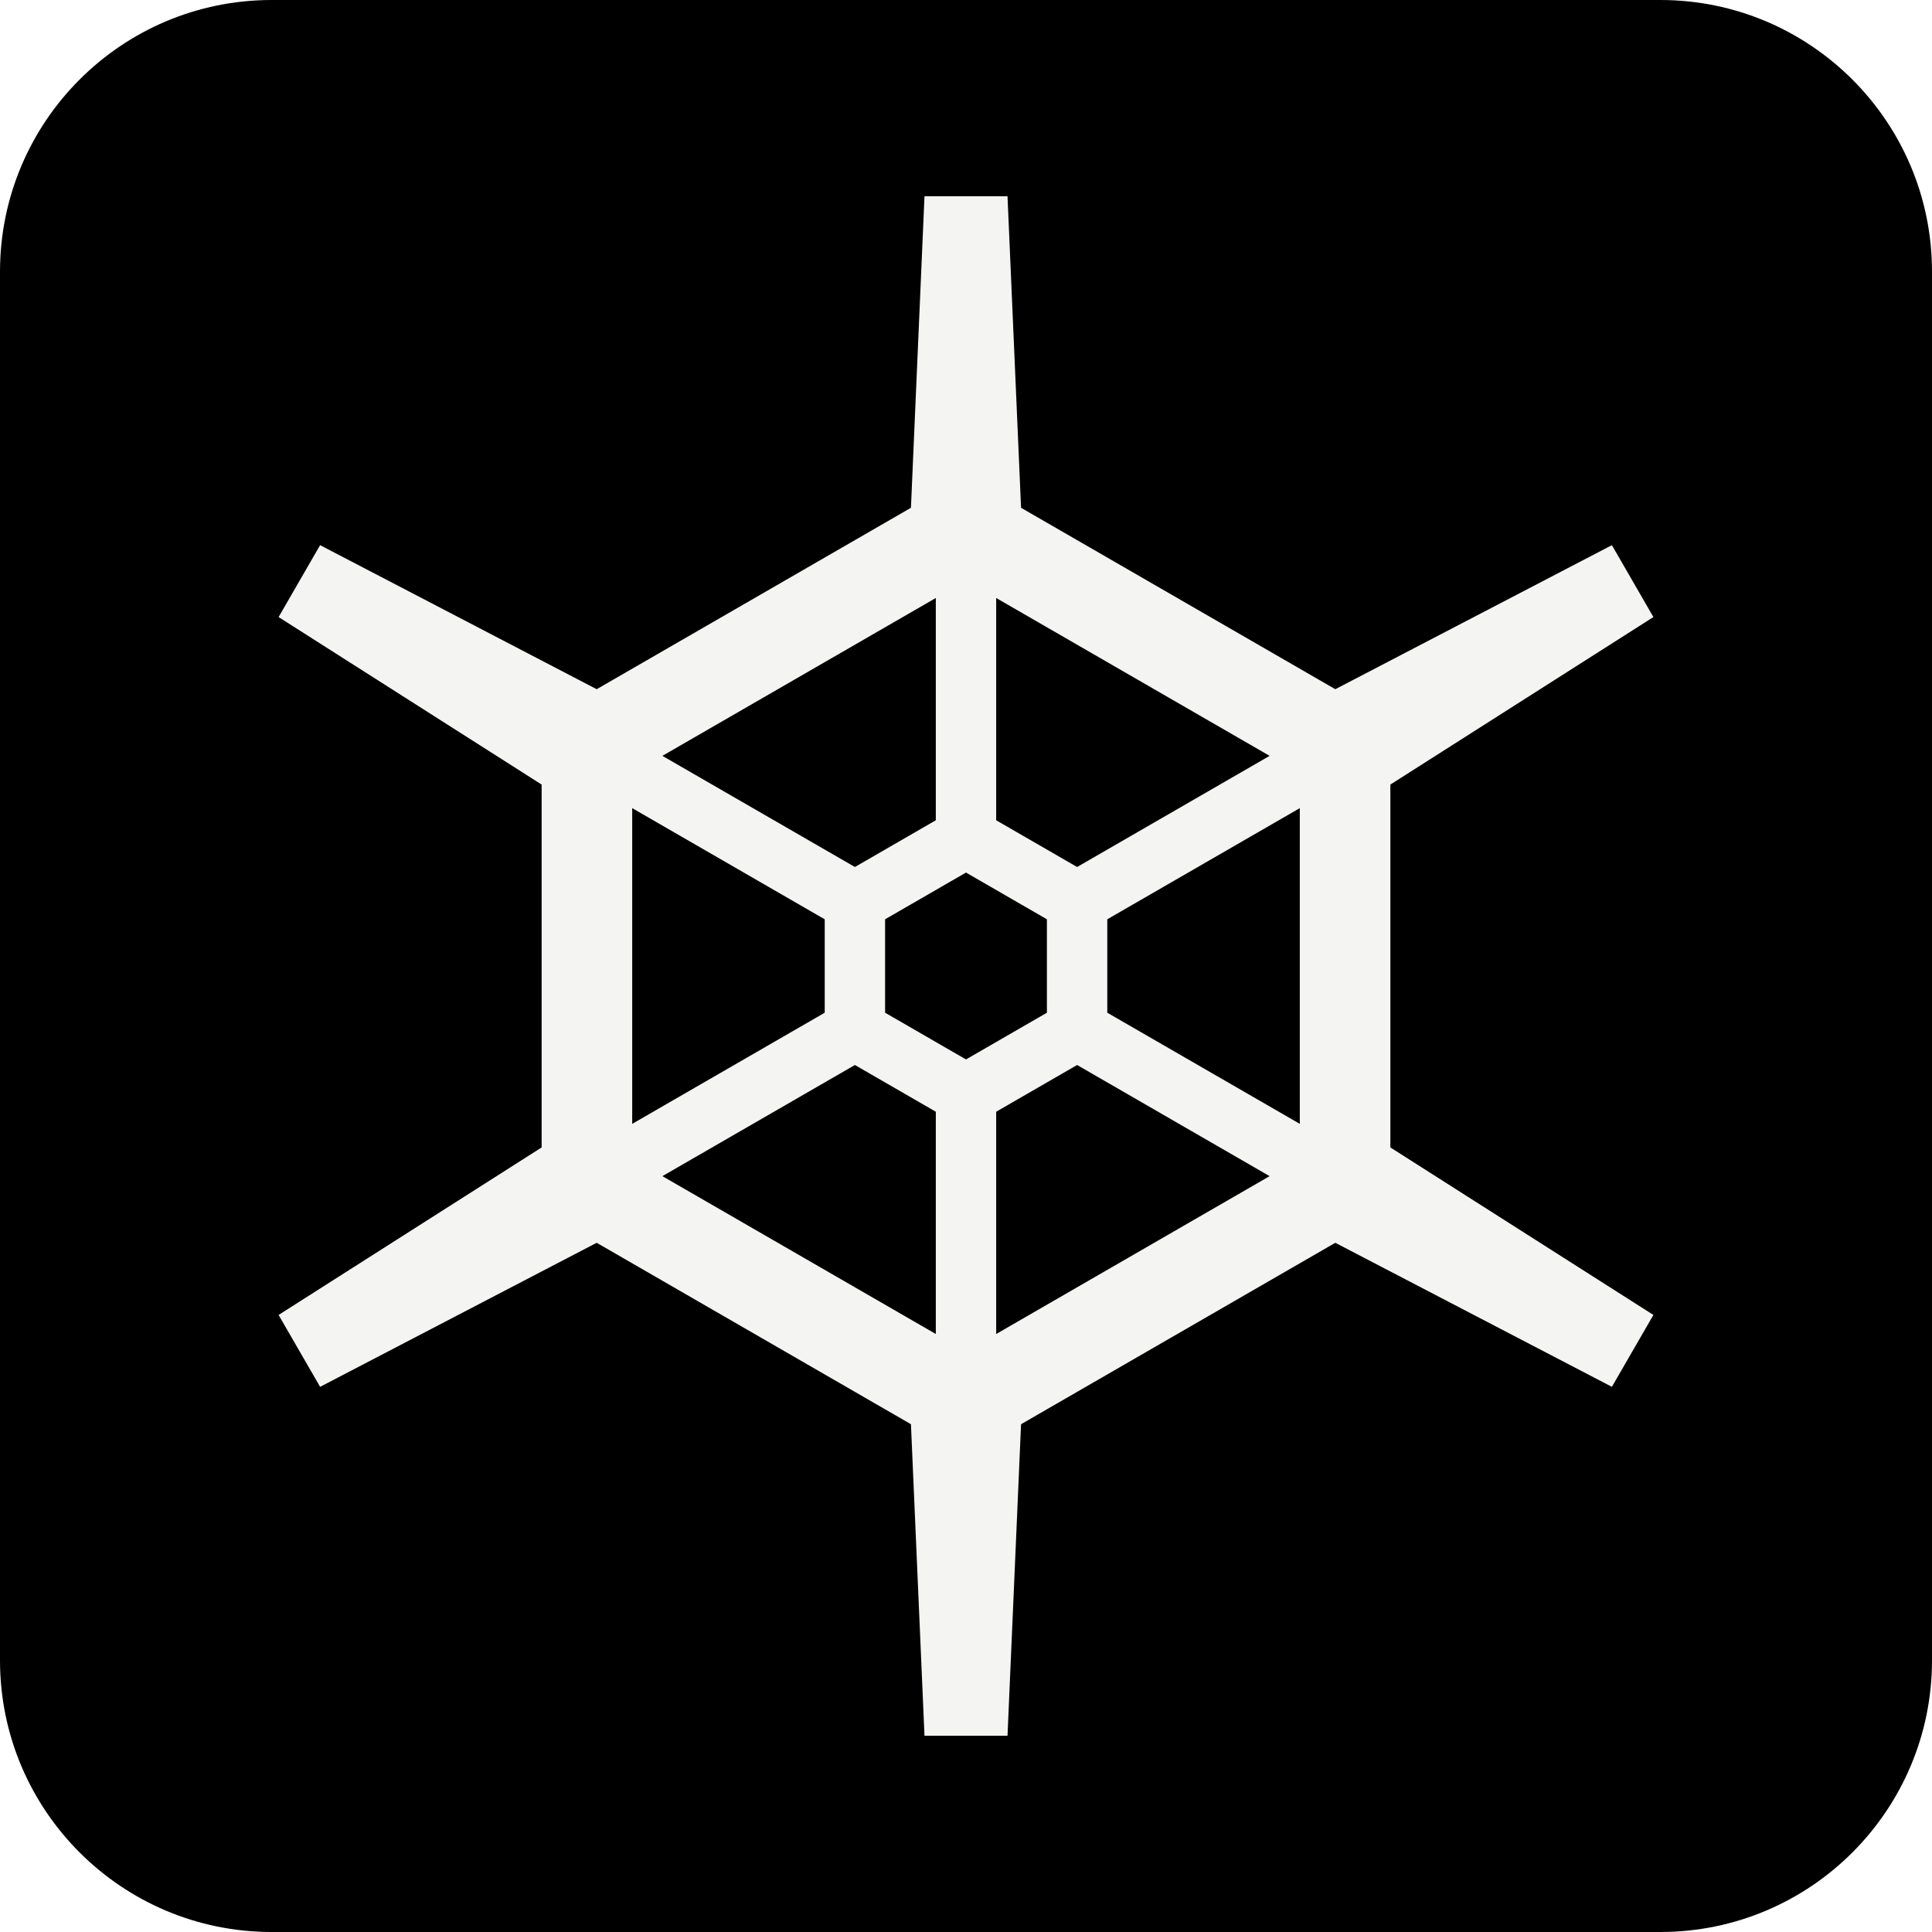
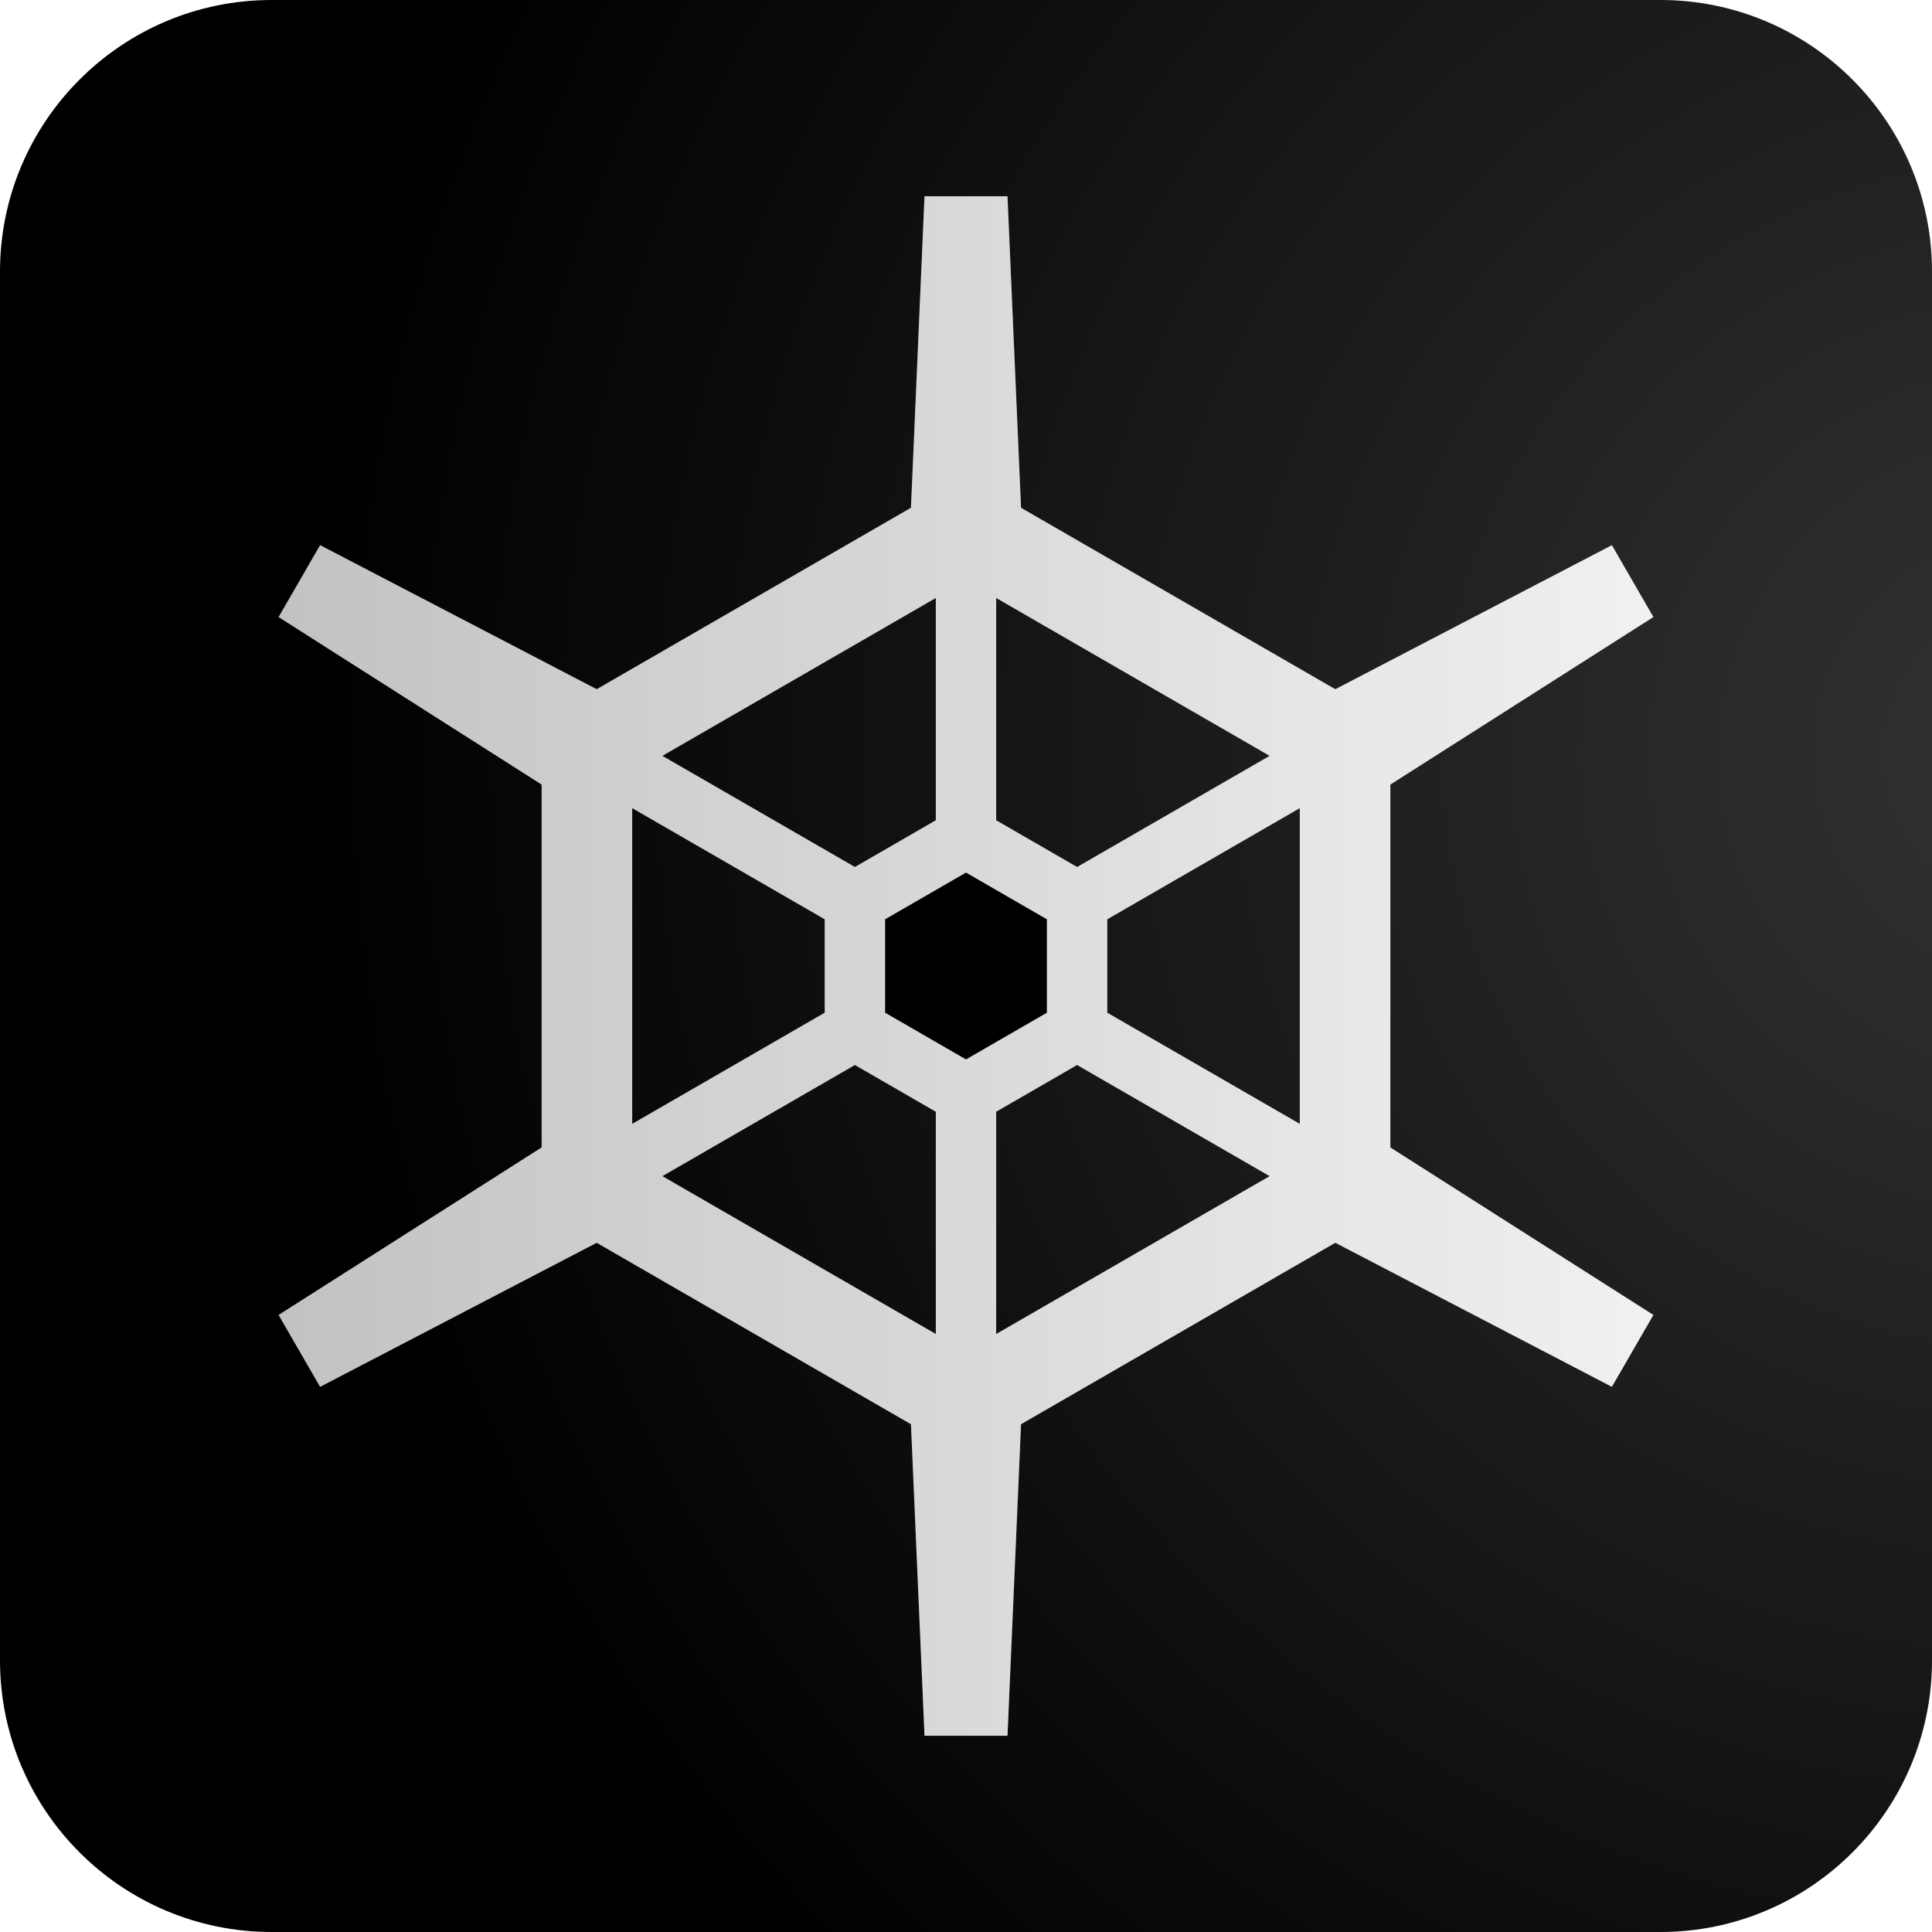
<svg xmlns="http://www.w3.org/2000/svg" viewBox="0 0 512 512" width="512" height="512">
+   <defs>
+     <radialGradient id="light" cx="540" cy="200" r="460" gradientUnits="userSpaceOnUse">
+       <stop offset="0" stop-color="#fff" stop-opacity="0.2" />
+       <stop offset="1" stop-color="#fff" stop-opacity="0" />
+     </radialGradient>
+     <linearGradient id="fade" x1="460" y1="0" x2="60" y2="0" gradientUnits="userSpaceOnUse">
+       <stop offset="0" stop-color="#000" stop-opacity="0" />
+       <stop offset="1" stop-color="#000" stop-opacity="0.22" />
+     </linearGradient>
+     <g id="wheel" transform="translate(256 256)" fill="#f4f4f2">
+       <polygon points="-15.0,-112 15.0,-112 11.0,-204 -11.0,-204" transform="rotate(0)" />
+       <polygon points="-15.0,-112 15.0,-112 11.0,-204 -11.0,-204" transform="rotate(60)" />
+       <polygon points="-15.0,-112 15.0,-112 11.0,-204 -11.0,-204" transform="rotate(120)" />
+       <polygon points="-15.0,-112 15.0,-112 11.0,-204 -11.0,-204" transform="rotate(180)" />
+       <polygon points="-15.0,-112 15.0,-112 11.0,-204 -11.0,-204" transform="rotate(240)" />
+       <polygon points="-15.0,-112 15.0,-112 11.0,-204 -11.0,-204" transform="rotate(300)" />
+       <rect x="-8.0" y="-116" width="16" height="232" transform="rotate(0)" />
+       <rect x="-8.0" y="-116" width="16" height="232" transform="rotate(60)" />
+       <rect x="-8.0" y="-116" width="16" height="232" transform="rotate(120)" />
+       <polygon points="0.00,-116.00 100.46,-58.00 100.46,58.00 0.00,116.00 -100.46,58.00 -100.46,-58.00" fill="none" stroke="#f4f4f2" stroke-width="24" stroke-linejoin="miter" />
+       <polygon points="0.00,-34.00 29.44,-17.00 29.44,17.00 0.00,34.00 -29.44,17.00 -29.44,-17.00" fill="#000" stroke="#f4f4f2" stroke-width="16" stroke-linejoin="miter" />
+     </g>
+     <mask id="wheelMask">
+       <use href="#wheel" />
+     </mask>
+   </defs>
  <rect width="512" height="512" rx="72" fill="#000" />
-   <g transform="translate(256 256)" fill="#f4f4f2">
-     <polygon points="-15.0,-112 15.0,-112 11.0,-204 -11.0,-204" transform="rotate(0)" />
-     <polygon points="-15.0,-112 15.0,-112 11.0,-204 -11.0,-204" transform="rotate(60)" />
-     <polygon points="-15.0,-112 15.0,-112 11.0,-204 -11.0,-204" transform="rotate(120)" />
-     <polygon points="-15.0,-112 15.0,-112 11.0,-204 -11.0,-204" transform="rotate(180)" />
-     <polygon points="-15.0,-112 15.0,-112 11.0,-204 -11.0,-204" transform="rotate(240)" />
-     <polygon points="-15.0,-112 15.0,-112 11.0,-204 -11.0,-204" transform="rotate(300)" />
-     <rect x="-8.0" y="-116" width="16" height="232" transform="rotate(0)" />
-     <rect x="-8.0" y="-116" width="16" height="232" transform="rotate(60)" />
-     <rect x="-8.0" y="-116" width="16" height="232" transform="rotate(120)" />
-     <polygon points="0.00,-116.00 100.46,-58.00 100.46,58.00 0.00,116.00 -100.46,58.00 -100.46,-58.00" fill="none" stroke="#f4f4f2" stroke-width="24" stroke-linejoin="miter" />
-     <polygon points="0.00,-34.00 29.44,-17.00 29.44,17.00 0.00,34.00 -29.44,17.00 -29.44,-17.00" fill="#000" stroke="#f4f4f2" stroke-width="16" stroke-linejoin="miter" />
-   </g>
+   <rect width="512" height="512" rx="72" fill="url(#light)" />
+   <use href="#wheel" />
+   <rect width="512" height="512" fill="url(#fade)" mask="url(#wheelMask)" />
</svg>
